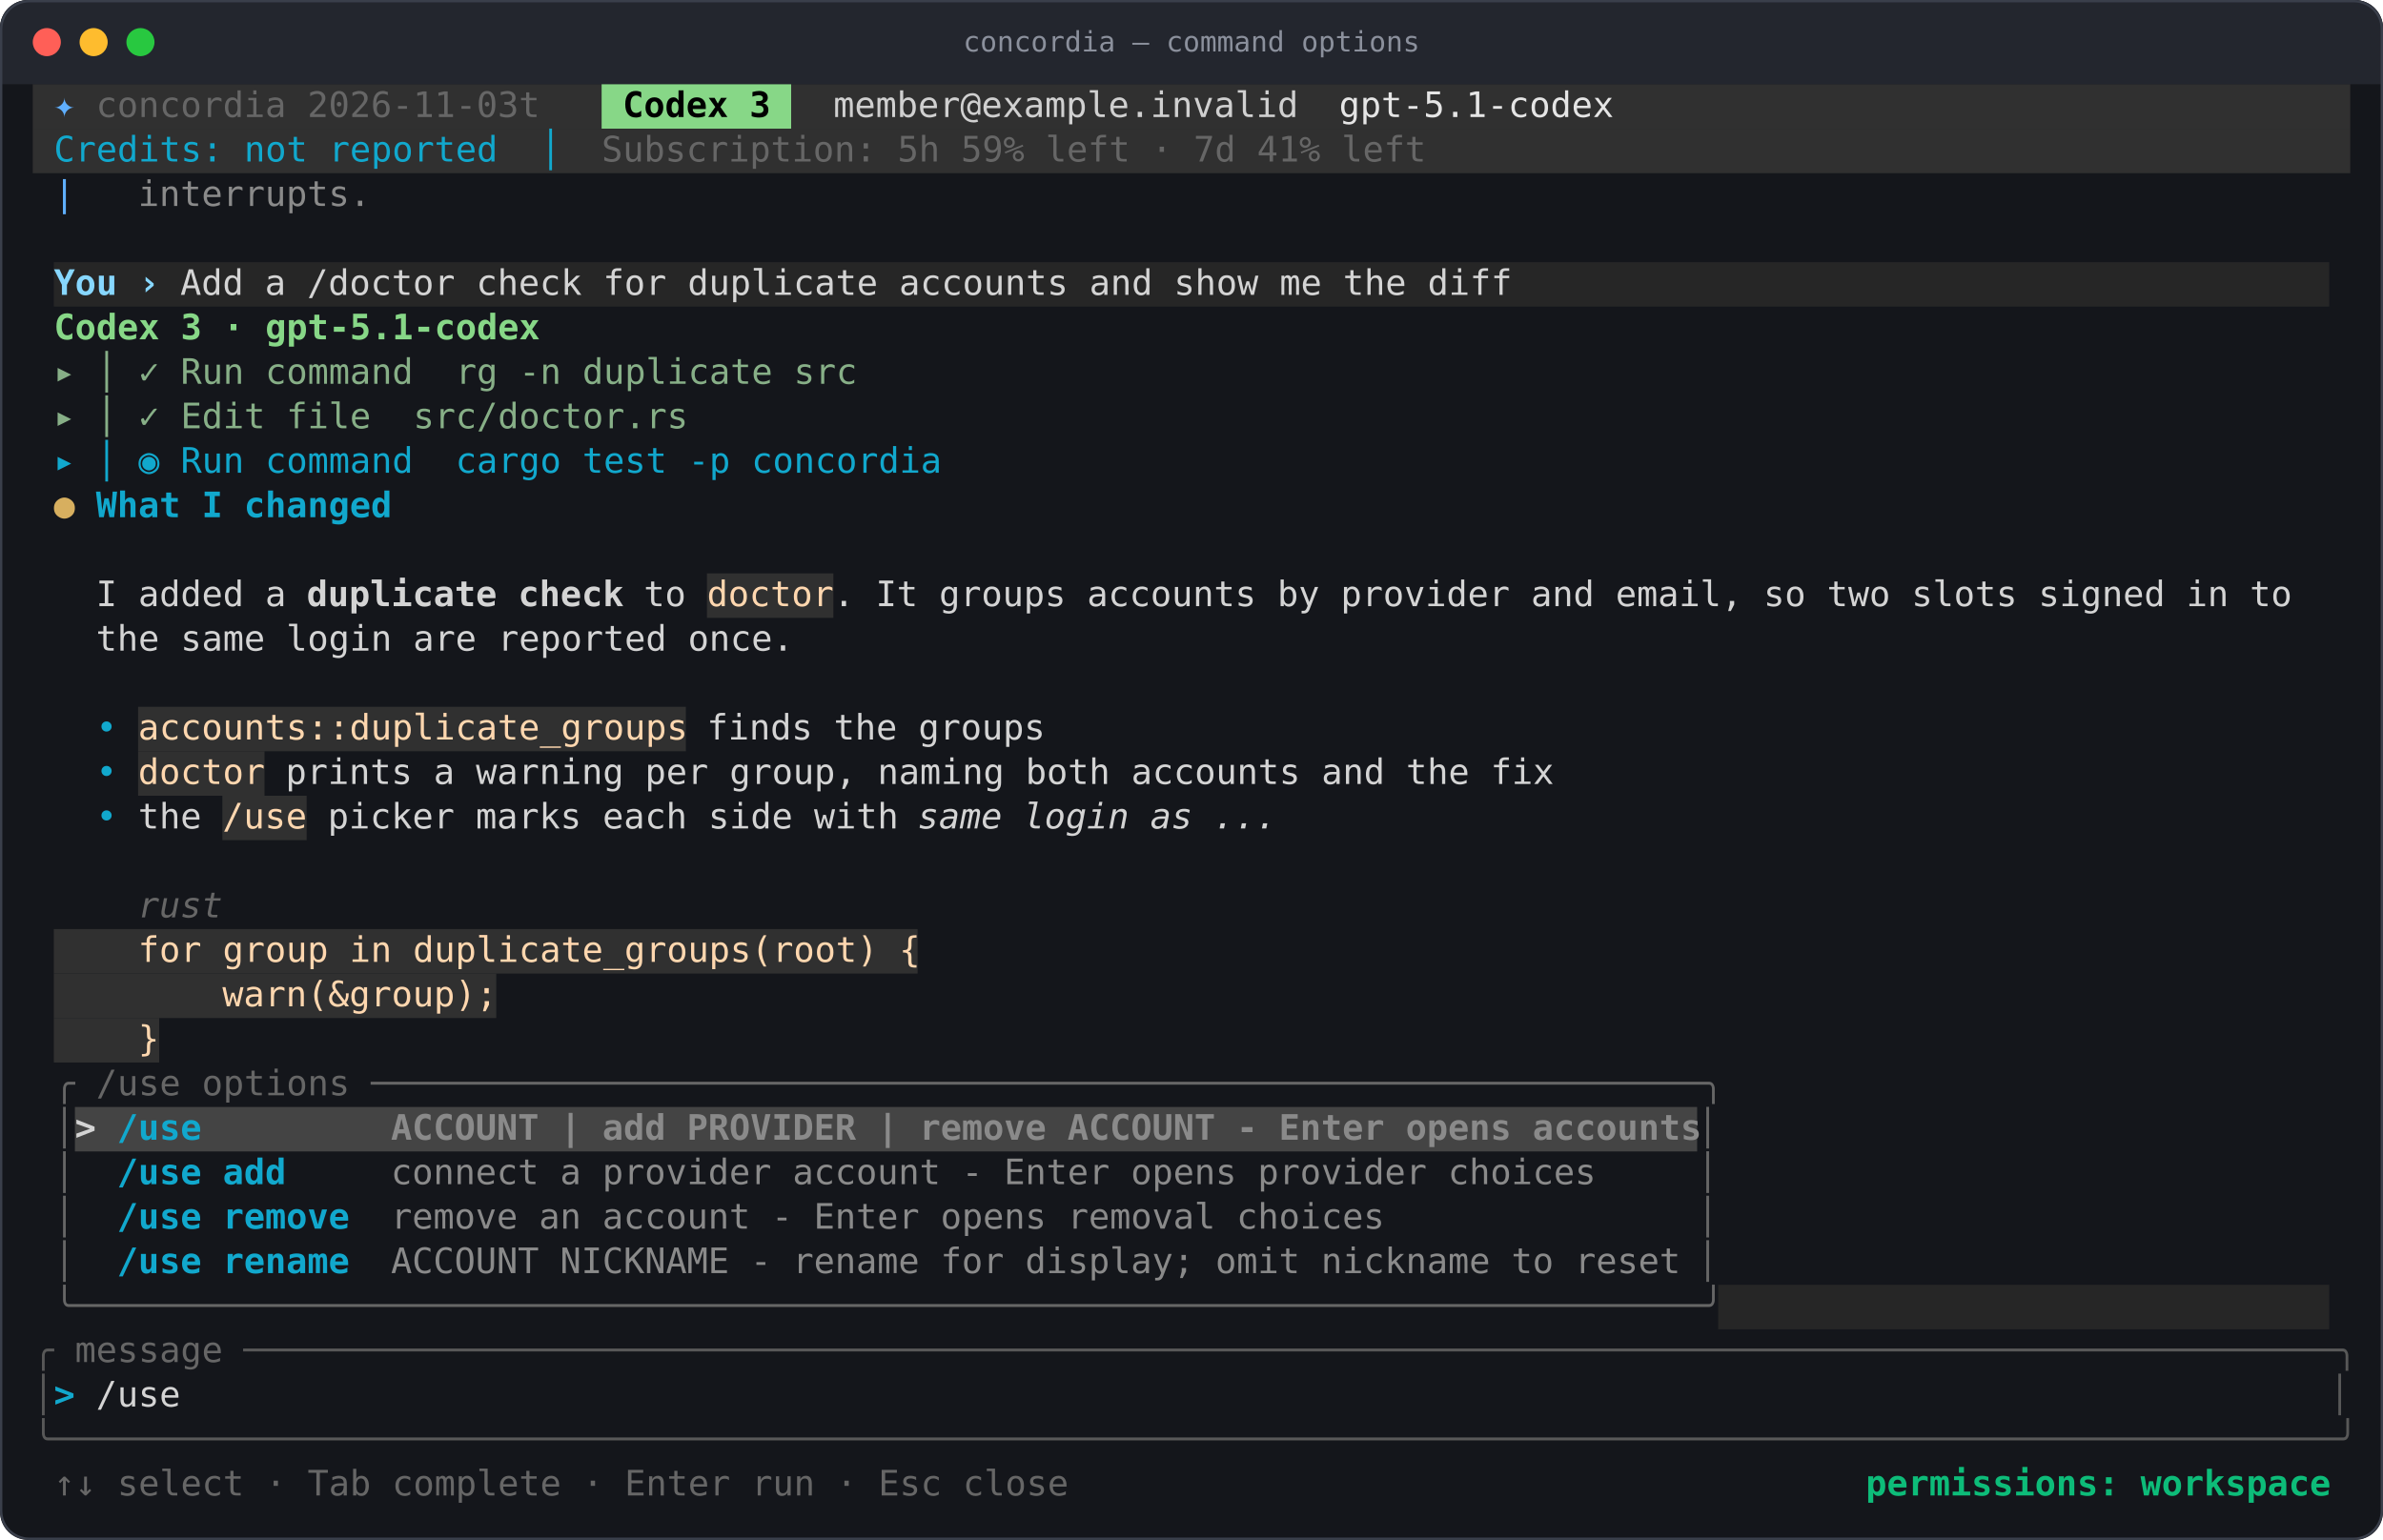
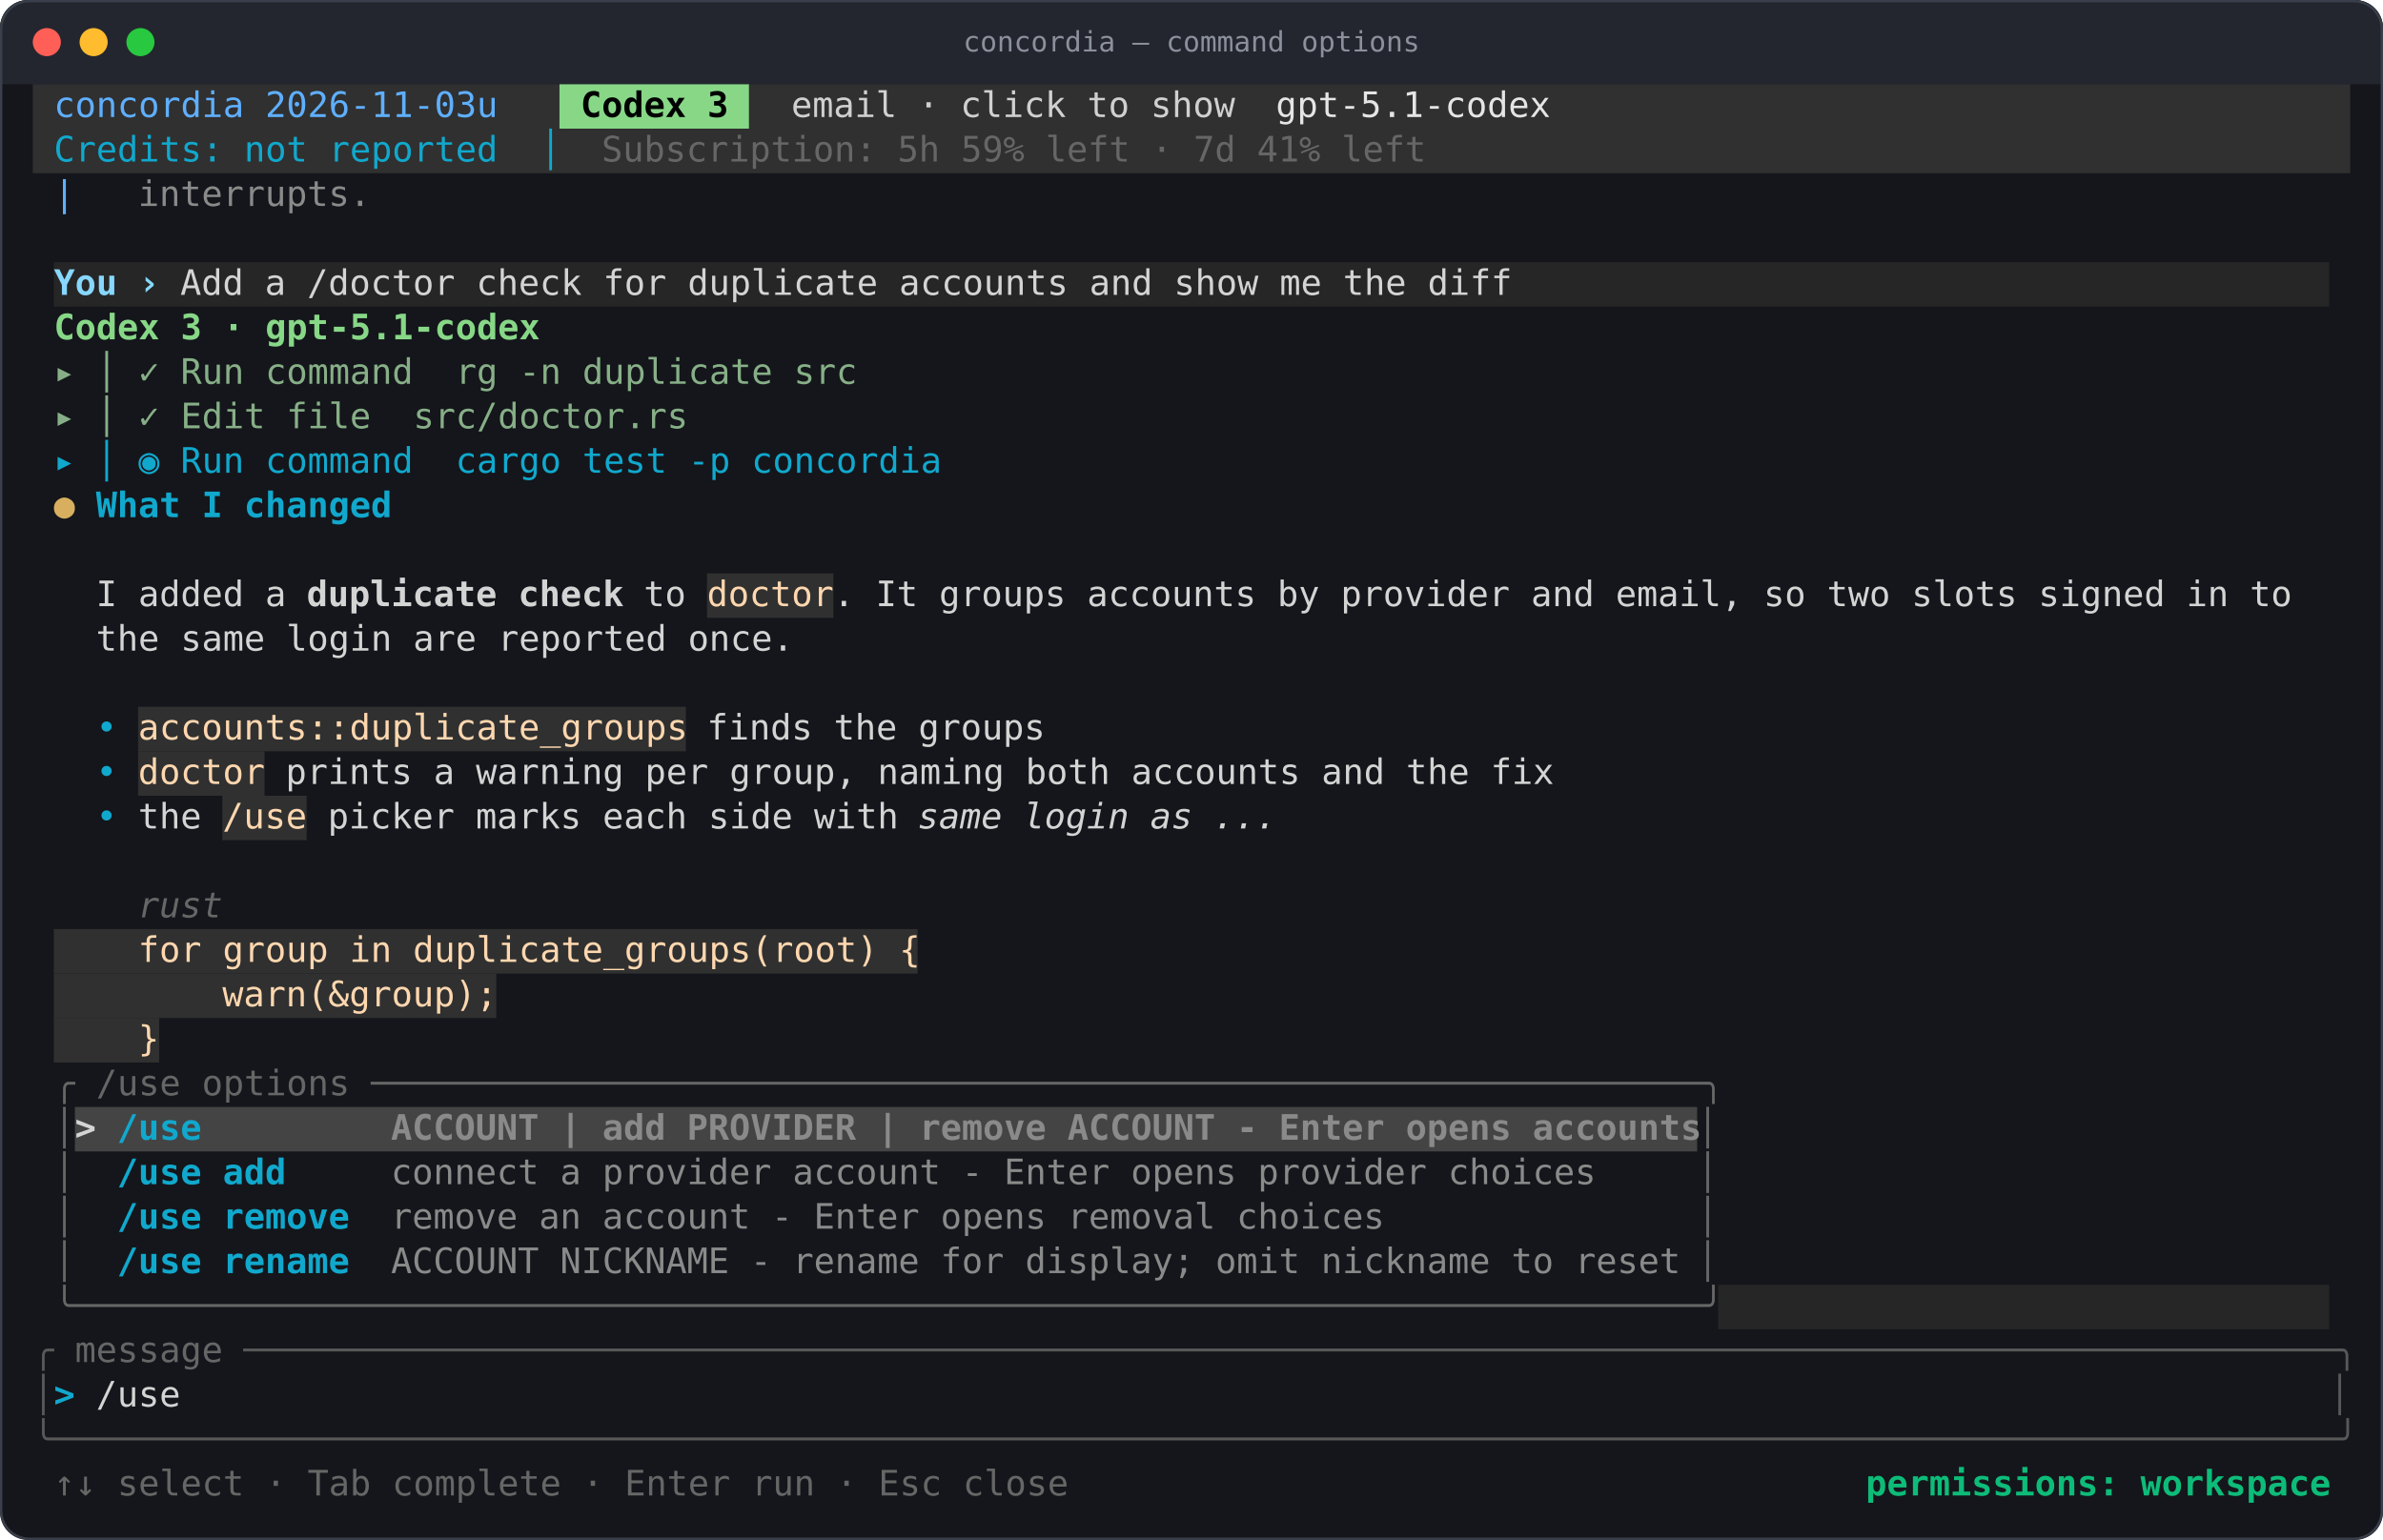
<svg xmlns="http://www.w3.org/2000/svg" width="1018" height="658" viewBox="0 0 1018 658" role="img" aria-label="concordia — command options">
  <defs>
    <clipPath id="win">
      <rect width="1018" height="658" rx="12" />
    </clipPath>
  </defs>
  <g clip-path="url(#win)">
    <rect width="1018" height="658" fill="#14161b" />
    <rect width="1018" height="36" fill="#23262e" />
    <circle cx="20" cy="18" r="6" fill="#ff5f57" />
    <circle cx="40" cy="18" r="6" fill="#febc2e" />
    <circle cx="60" cy="18" r="6" fill="#28c840" />
    <text x="509" y="22" font-family="Cascadia Mono, Consolas, monospace" font-size="12" fill="#8b909c" text-anchor="middle">concordia — command options</text>
-     <rect x="14" y="36" width="243" height="19" fill="#303030" />
-     <rect x="257" y="36" width="81" height="19" fill="#87d787" />
-     <rect x="338" y="36" width="666" height="19" fill="#303030" />
+     <rect x="14" y="36" width="225" height="19" fill="#303030" />
+     <rect x="239" y="36" width="81" height="19" fill="#87d787" />
+     <rect x="320" y="36" width="684" height="19" fill="#303030" />
    <rect x="14" y="55" width="990" height="19" fill="#303030" />
    <rect x="23" y="112" width="972" height="19" fill="#262626" />
    <rect x="302" y="245" width="54" height="19" fill="#303030" />
    <rect x="59" y="302" width="234" height="19" fill="#303030" />
    <rect x="59" y="321" width="54" height="19" fill="#303030" />
    <rect x="95" y="340" width="36" height="19" fill="#303030" />
    <rect x="23" y="397" width="369" height="19" fill="#303030" />
    <rect x="23" y="416" width="189" height="19" fill="#303030" />
    <rect x="23" y="435" width="45" height="19" fill="#303030" />
    <rect x="32" y="473" width="693" height="19" fill="#444444" />
    <rect x="734" y="549" width="261" height="19" fill="#262626" />
    <g font-family="Cascadia Mono, Consolas, monospace" font-size="15" xml:space="preserve">
-       <text x="23" y="50" textLength="9" lengthAdjust="spacingAndGlyphs" fill="#5fafff" font-weight="700">✦</text>
-       <text x="41" y="50" textLength="189" lengthAdjust="spacingAndGlyphs" fill="#666666">concordia 2026-11-03t</text>
-       <text x="266" y="50" textLength="63" lengthAdjust="spacingAndGlyphs" fill="#000000" font-weight="700">Codex 3</text>
-       <text x="356" y="50" textLength="198" lengthAdjust="spacingAndGlyphs" fill="#d0d0d0">member@example.invalid</text>
-       <text x="572" y="50" textLength="117" lengthAdjust="spacingAndGlyphs" fill="#e5e5e5">gpt-5.1-codex</text>
+       <text x="23" y="50" textLength="189" lengthAdjust="spacingAndGlyphs" fill="#5fafff">concordia 2026-11-03u</text>
+       <text x="248" y="50" textLength="63" lengthAdjust="spacingAndGlyphs" fill="#000000" font-weight="700">Codex 3</text>
+       <text x="338" y="50" textLength="189" lengthAdjust="spacingAndGlyphs" fill="#d0d0d0">email · click to show</text>
+       <text x="545" y="50" textLength="117" lengthAdjust="spacingAndGlyphs" fill="#e5e5e5">gpt-5.1-codex</text>
      <text x="23" y="69" textLength="216" lengthAdjust="spacingAndGlyphs" fill="#11a8cd">Credits: not reported  │</text>
      <text x="257" y="69" textLength="351" lengthAdjust="spacingAndGlyphs" fill="#666666">Subscription: 5h 59% left · 7d 41% left</text>
      <text x="23" y="88" textLength="9" lengthAdjust="spacingAndGlyphs" fill="#5fafff">|</text>
      <text x="59" y="88" textLength="99" lengthAdjust="spacingAndGlyphs" fill="#8a8a8a">interrupts.</text>
      <text x="23" y="126" textLength="45" lengthAdjust="spacingAndGlyphs" fill="#87d7ff" font-weight="700">You ›</text>
      <text x="77" y="126" textLength="567" lengthAdjust="spacingAndGlyphs" fill="#d4d4d4">Add a /doctor check for duplicate accounts and show me the diff</text>
      <text x="23" y="145" textLength="207" lengthAdjust="spacingAndGlyphs" fill="#87d787" font-weight="700">Codex 3 · gpt-5.1-codex</text>
      <text x="23" y="164" textLength="342" lengthAdjust="spacingAndGlyphs" fill="#87af87">▸ │ ✓ Run command  rg -n duplicate src</text>
      <text x="23" y="183" textLength="270" lengthAdjust="spacingAndGlyphs" fill="#87af87">▸ │ ✓ Edit file  src/doctor.rs</text>
      <text x="23" y="202" textLength="378" lengthAdjust="spacingAndGlyphs" fill="#11a8cd">▸ │ ◉ Run command  cargo test -p concordia</text>
      <text x="23" y="221" textLength="9" lengthAdjust="spacingAndGlyphs" fill="#d7af5f" font-weight="700">●</text>
      <text x="41" y="221" textLength="126" lengthAdjust="spacingAndGlyphs" fill="#11a8cd" font-weight="700">What I changed</text>
      <text x="41" y="259" textLength="81" lengthAdjust="spacingAndGlyphs" fill="#d4d4d4">I added a</text>
      <text x="131" y="259" textLength="135" lengthAdjust="spacingAndGlyphs" fill="#d4d4d4" font-weight="700">duplicate check</text>
      <text x="275" y="259" textLength="18" lengthAdjust="spacingAndGlyphs" fill="#d4d4d4">to</text>
      <text x="302" y="259" textLength="54" lengthAdjust="spacingAndGlyphs" fill="#ffd7af">doctor</text>
      <text x="356" y="259" textLength="621" lengthAdjust="spacingAndGlyphs" fill="#d4d4d4">. It groups accounts by provider and email, so two slots signed in to</text>
      <text x="41" y="278" textLength="297" lengthAdjust="spacingAndGlyphs" fill="#d4d4d4">the same login are reported once.</text>
      <text x="41" y="316" textLength="9" lengthAdjust="spacingAndGlyphs" fill="#11a8cd">•</text>
      <text x="59" y="316" textLength="234" lengthAdjust="spacingAndGlyphs" fill="#ffd7af">accounts::duplicate_groups</text>
      <text x="302" y="316" textLength="144" lengthAdjust="spacingAndGlyphs" fill="#d4d4d4">finds the groups</text>
      <text x="41" y="335" textLength="9" lengthAdjust="spacingAndGlyphs" fill="#11a8cd">•</text>
      <text x="59" y="335" textLength="54" lengthAdjust="spacingAndGlyphs" fill="#ffd7af">doctor</text>
      <text x="122" y="335" textLength="540" lengthAdjust="spacingAndGlyphs" fill="#d4d4d4">prints a warning per group, naming both accounts and the fix</text>
      <text x="41" y="354" textLength="9" lengthAdjust="spacingAndGlyphs" fill="#11a8cd">•</text>
      <text x="59" y="354" textLength="27" lengthAdjust="spacingAndGlyphs" fill="#d4d4d4">the</text>
      <text x="95" y="354" textLength="36" lengthAdjust="spacingAndGlyphs" fill="#ffd7af">/use</text>
      <text x="140" y="354" textLength="243" lengthAdjust="spacingAndGlyphs" fill="#d4d4d4">picker marks each side with</text>
      <text x="392" y="354" textLength="153" lengthAdjust="spacingAndGlyphs" fill="#d4d4d4" font-style="italic">same login as ...</text>
      <text x="59" y="392" textLength="36" lengthAdjust="spacingAndGlyphs" fill="#666666" font-style="italic">rust</text>
      <text x="59" y="411" textLength="333" lengthAdjust="spacingAndGlyphs" fill="#ffd7af">for group in duplicate_groups(root) {</text>
      <text x="95" y="430" textLength="117" lengthAdjust="spacingAndGlyphs" fill="#ffd7af">warn(&amp;group);</text>
      <text x="59" y="449" textLength="9" lengthAdjust="spacingAndGlyphs" fill="#ffd7af">}</text>
      <text x="23" y="468" textLength="711" lengthAdjust="spacingAndGlyphs" fill="#666666">╭ /use options ───────────────────────────────────────────────────────────────╮</text>
      <text x="23" y="487" textLength="9" lengthAdjust="spacingAndGlyphs" fill="#666666">│</text>
      <text x="32" y="487" textLength="9" lengthAdjust="spacingAndGlyphs" fill="#d4d4d4" font-weight="700">&gt;</text>
      <text x="50" y="487" textLength="36" lengthAdjust="spacingAndGlyphs" fill="#11a8cd" font-weight="700">/use</text>
      <text x="167" y="487" textLength="558" lengthAdjust="spacingAndGlyphs" fill="#8a8a8a" font-weight="700">ACCOUNT | add PROVIDER | remove ACCOUNT - Enter opens accounts</text>
      <text x="725" y="487" textLength="9" lengthAdjust="spacingAndGlyphs" fill="#666666">│</text>
      <text x="23" y="506" textLength="9" lengthAdjust="spacingAndGlyphs" fill="#666666">│</text>
      <text x="50" y="506" textLength="72" lengthAdjust="spacingAndGlyphs" fill="#11a8cd" font-weight="700">/use add</text>
      <text x="167" y="506" textLength="513" lengthAdjust="spacingAndGlyphs" fill="#8a8a8a">connect a provider account - Enter opens provider choices</text>
      <text x="725" y="506" textLength="9" lengthAdjust="spacingAndGlyphs" fill="#666666">│</text>
      <text x="23" y="525" textLength="9" lengthAdjust="spacingAndGlyphs" fill="#666666">│</text>
      <text x="50" y="525" textLength="99" lengthAdjust="spacingAndGlyphs" fill="#11a8cd" font-weight="700">/use remove</text>
      <text x="167" y="525" textLength="423" lengthAdjust="spacingAndGlyphs" fill="#8a8a8a">remove an account - Enter opens removal choices</text>
      <text x="725" y="525" textLength="9" lengthAdjust="spacingAndGlyphs" fill="#666666">│</text>
      <text x="23" y="544" textLength="9" lengthAdjust="spacingAndGlyphs" fill="#666666">│</text>
      <text x="50" y="544" textLength="99" lengthAdjust="spacingAndGlyphs" fill="#11a8cd" font-weight="700">/use rename</text>
      <text x="167" y="544" textLength="549" lengthAdjust="spacingAndGlyphs" fill="#8a8a8a">ACCOUNT NICKNAME - rename for display; omit nickname to reset</text>
      <text x="725" y="544" textLength="9" lengthAdjust="spacingAndGlyphs" fill="#666666">│</text>
      <text x="23" y="563" textLength="711" lengthAdjust="spacingAndGlyphs" fill="#666666">╰─────────────────────────────────────────────────────────────────────────────╯</text>
      <text x="14" y="582" textLength="9" lengthAdjust="spacingAndGlyphs" fill="#585858">╭</text>
      <text x="32" y="582" textLength="63" lengthAdjust="spacingAndGlyphs" fill="#666666">message</text>
      <text x="104" y="582" textLength="900" lengthAdjust="spacingAndGlyphs" fill="#585858">───────────────────────────────────────────────────────────────────────────────────────────────────╮</text>
      <text x="14" y="601" textLength="9" lengthAdjust="spacingAndGlyphs" fill="#585858">│</text>
      <text x="23" y="601" textLength="9" lengthAdjust="spacingAndGlyphs" fill="#11a8cd" font-weight="700">&gt;</text>
      <text x="41" y="601" textLength="36" lengthAdjust="spacingAndGlyphs" fill="#d4d4d4">/use</text>
      <text x="995" y="601" textLength="9" lengthAdjust="spacingAndGlyphs" fill="#585858">│</text>
      <text x="14" y="620" textLength="990" lengthAdjust="spacingAndGlyphs" fill="#585858">╰────────────────────────────────────────────────────────────────────────────────────────────────────────────╯</text>
      <text x="23" y="639" textLength="432" lengthAdjust="spacingAndGlyphs" fill="#666666">↑↓ select · Tab complete · Enter run · Esc close</text>
      <text x="797" y="639" textLength="198" lengthAdjust="spacingAndGlyphs" fill="#0dbc79" font-weight="700">permissions: workspace</text>
    </g>
  </g>
  <rect x="0.5" y="0.5" width="1017" height="657" rx="12" fill="none" stroke="#3a3f4b" />
</svg>
